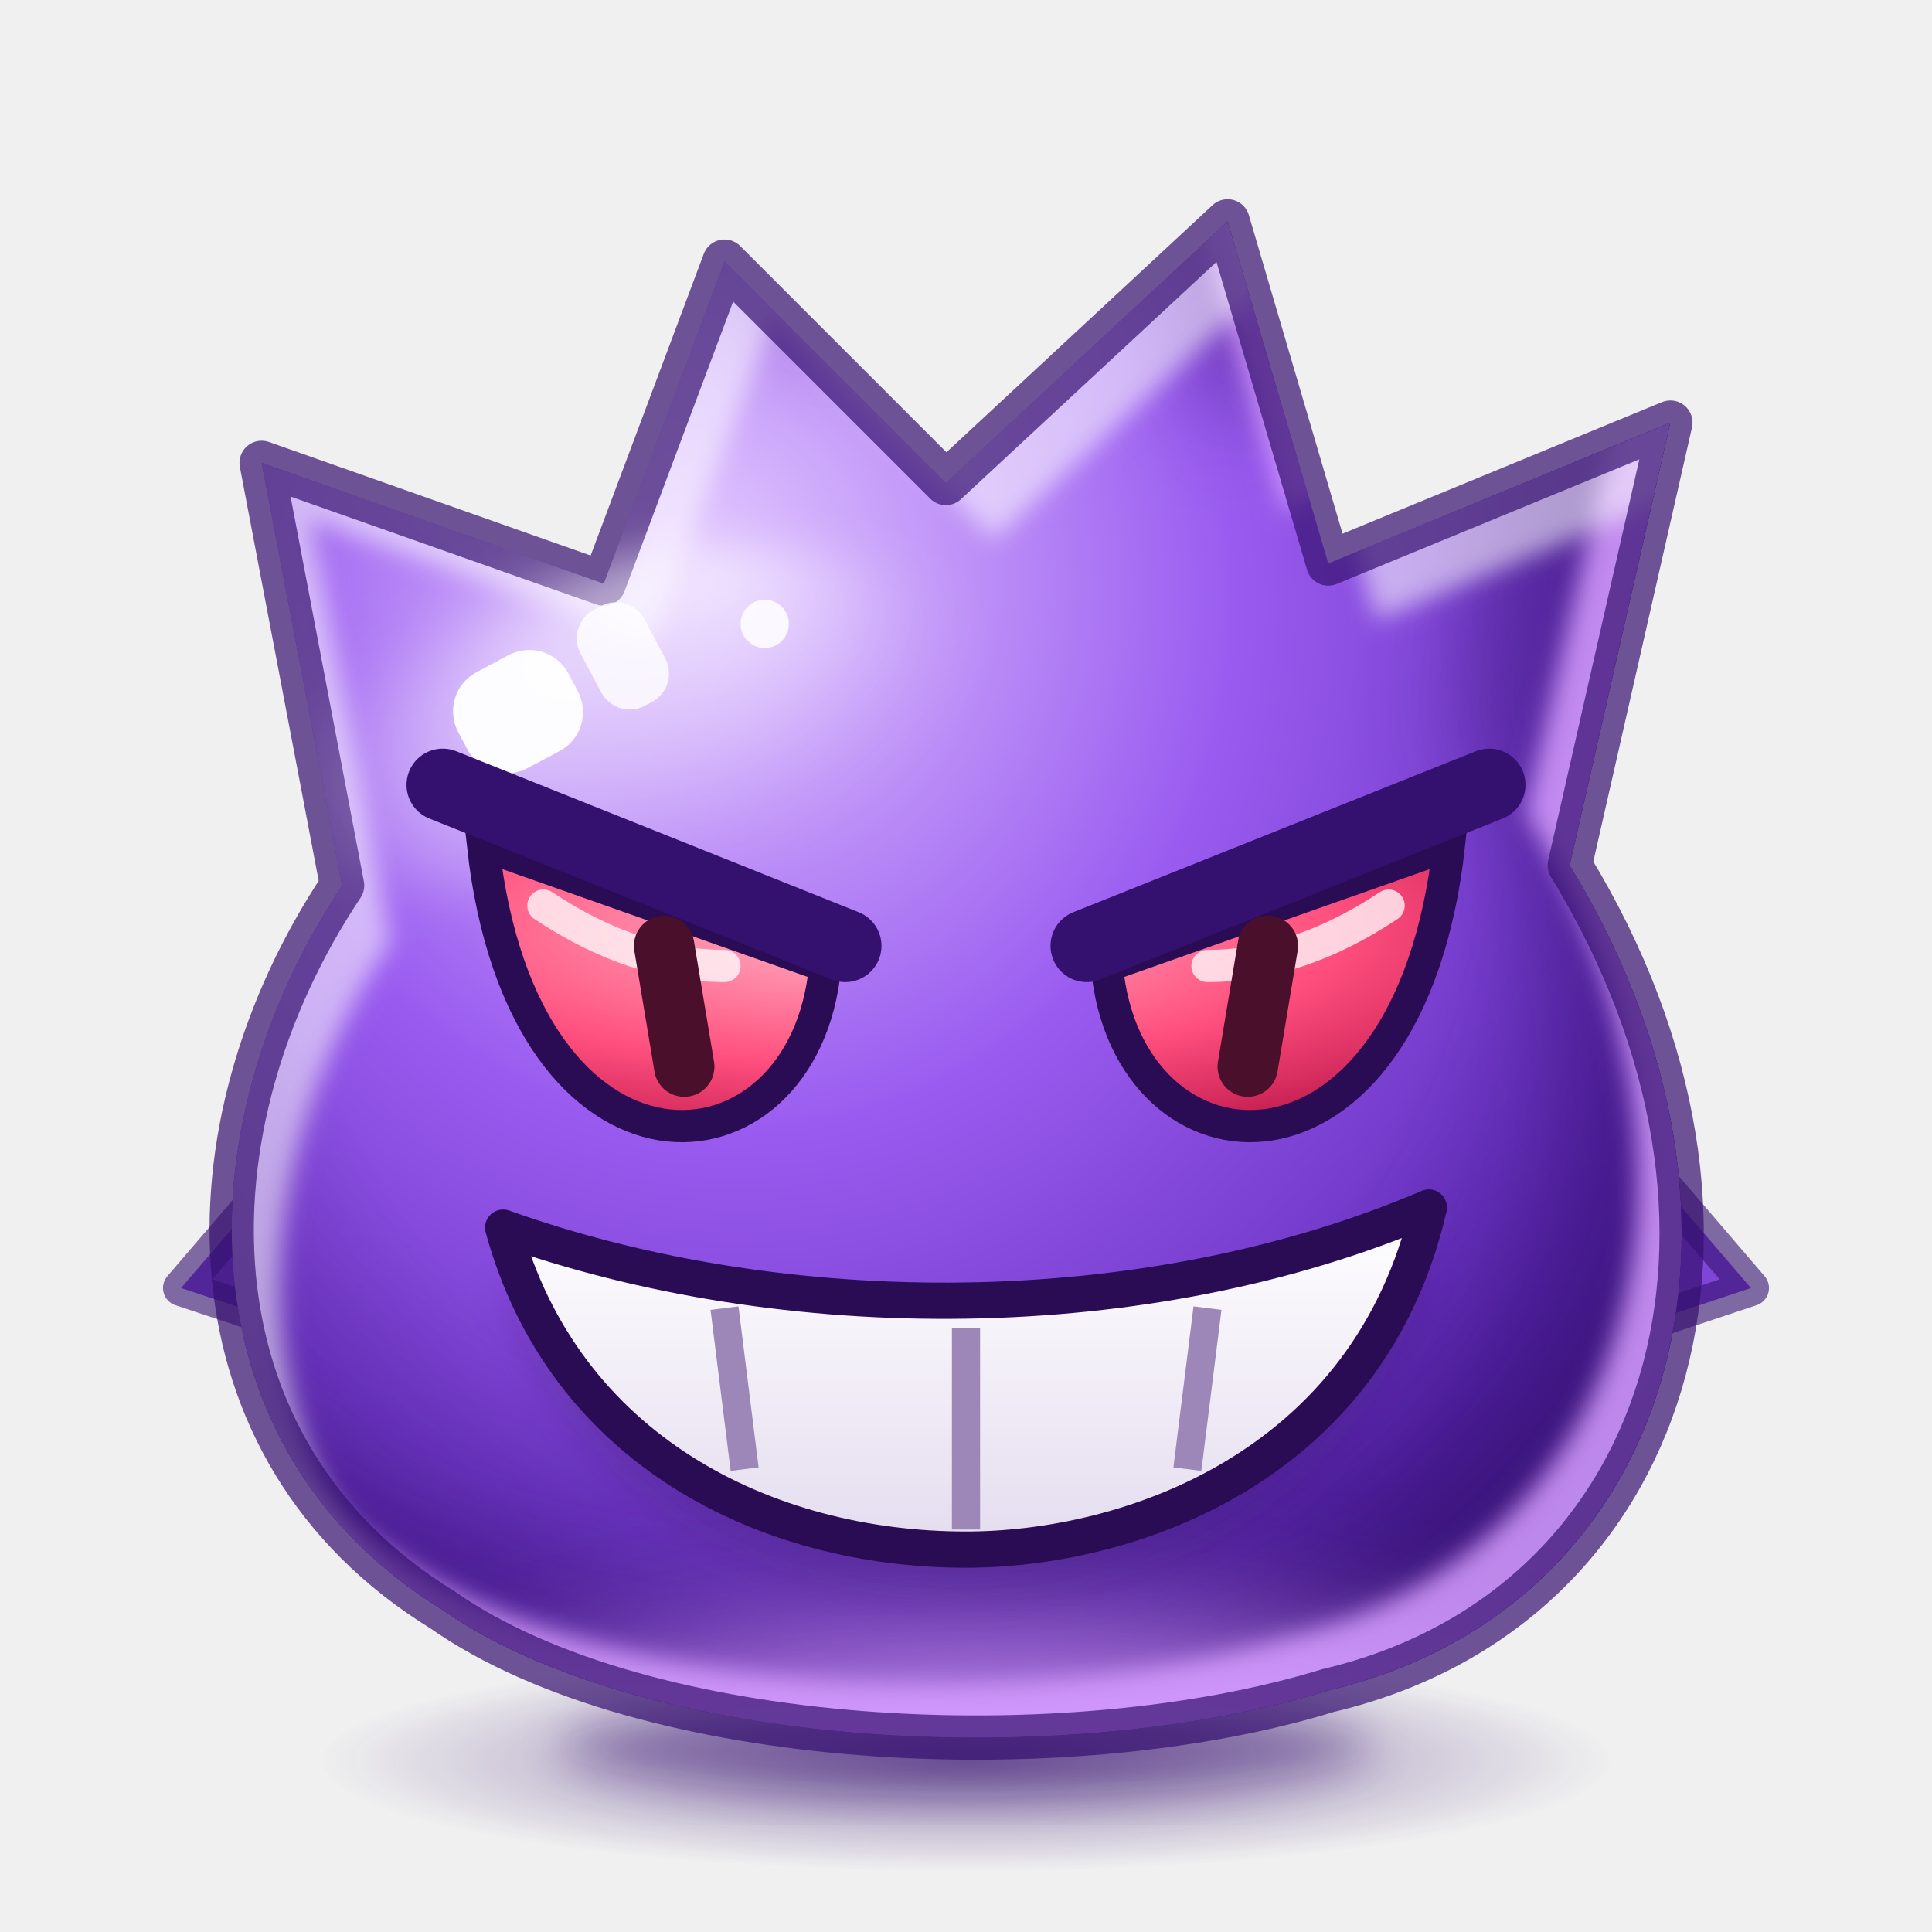
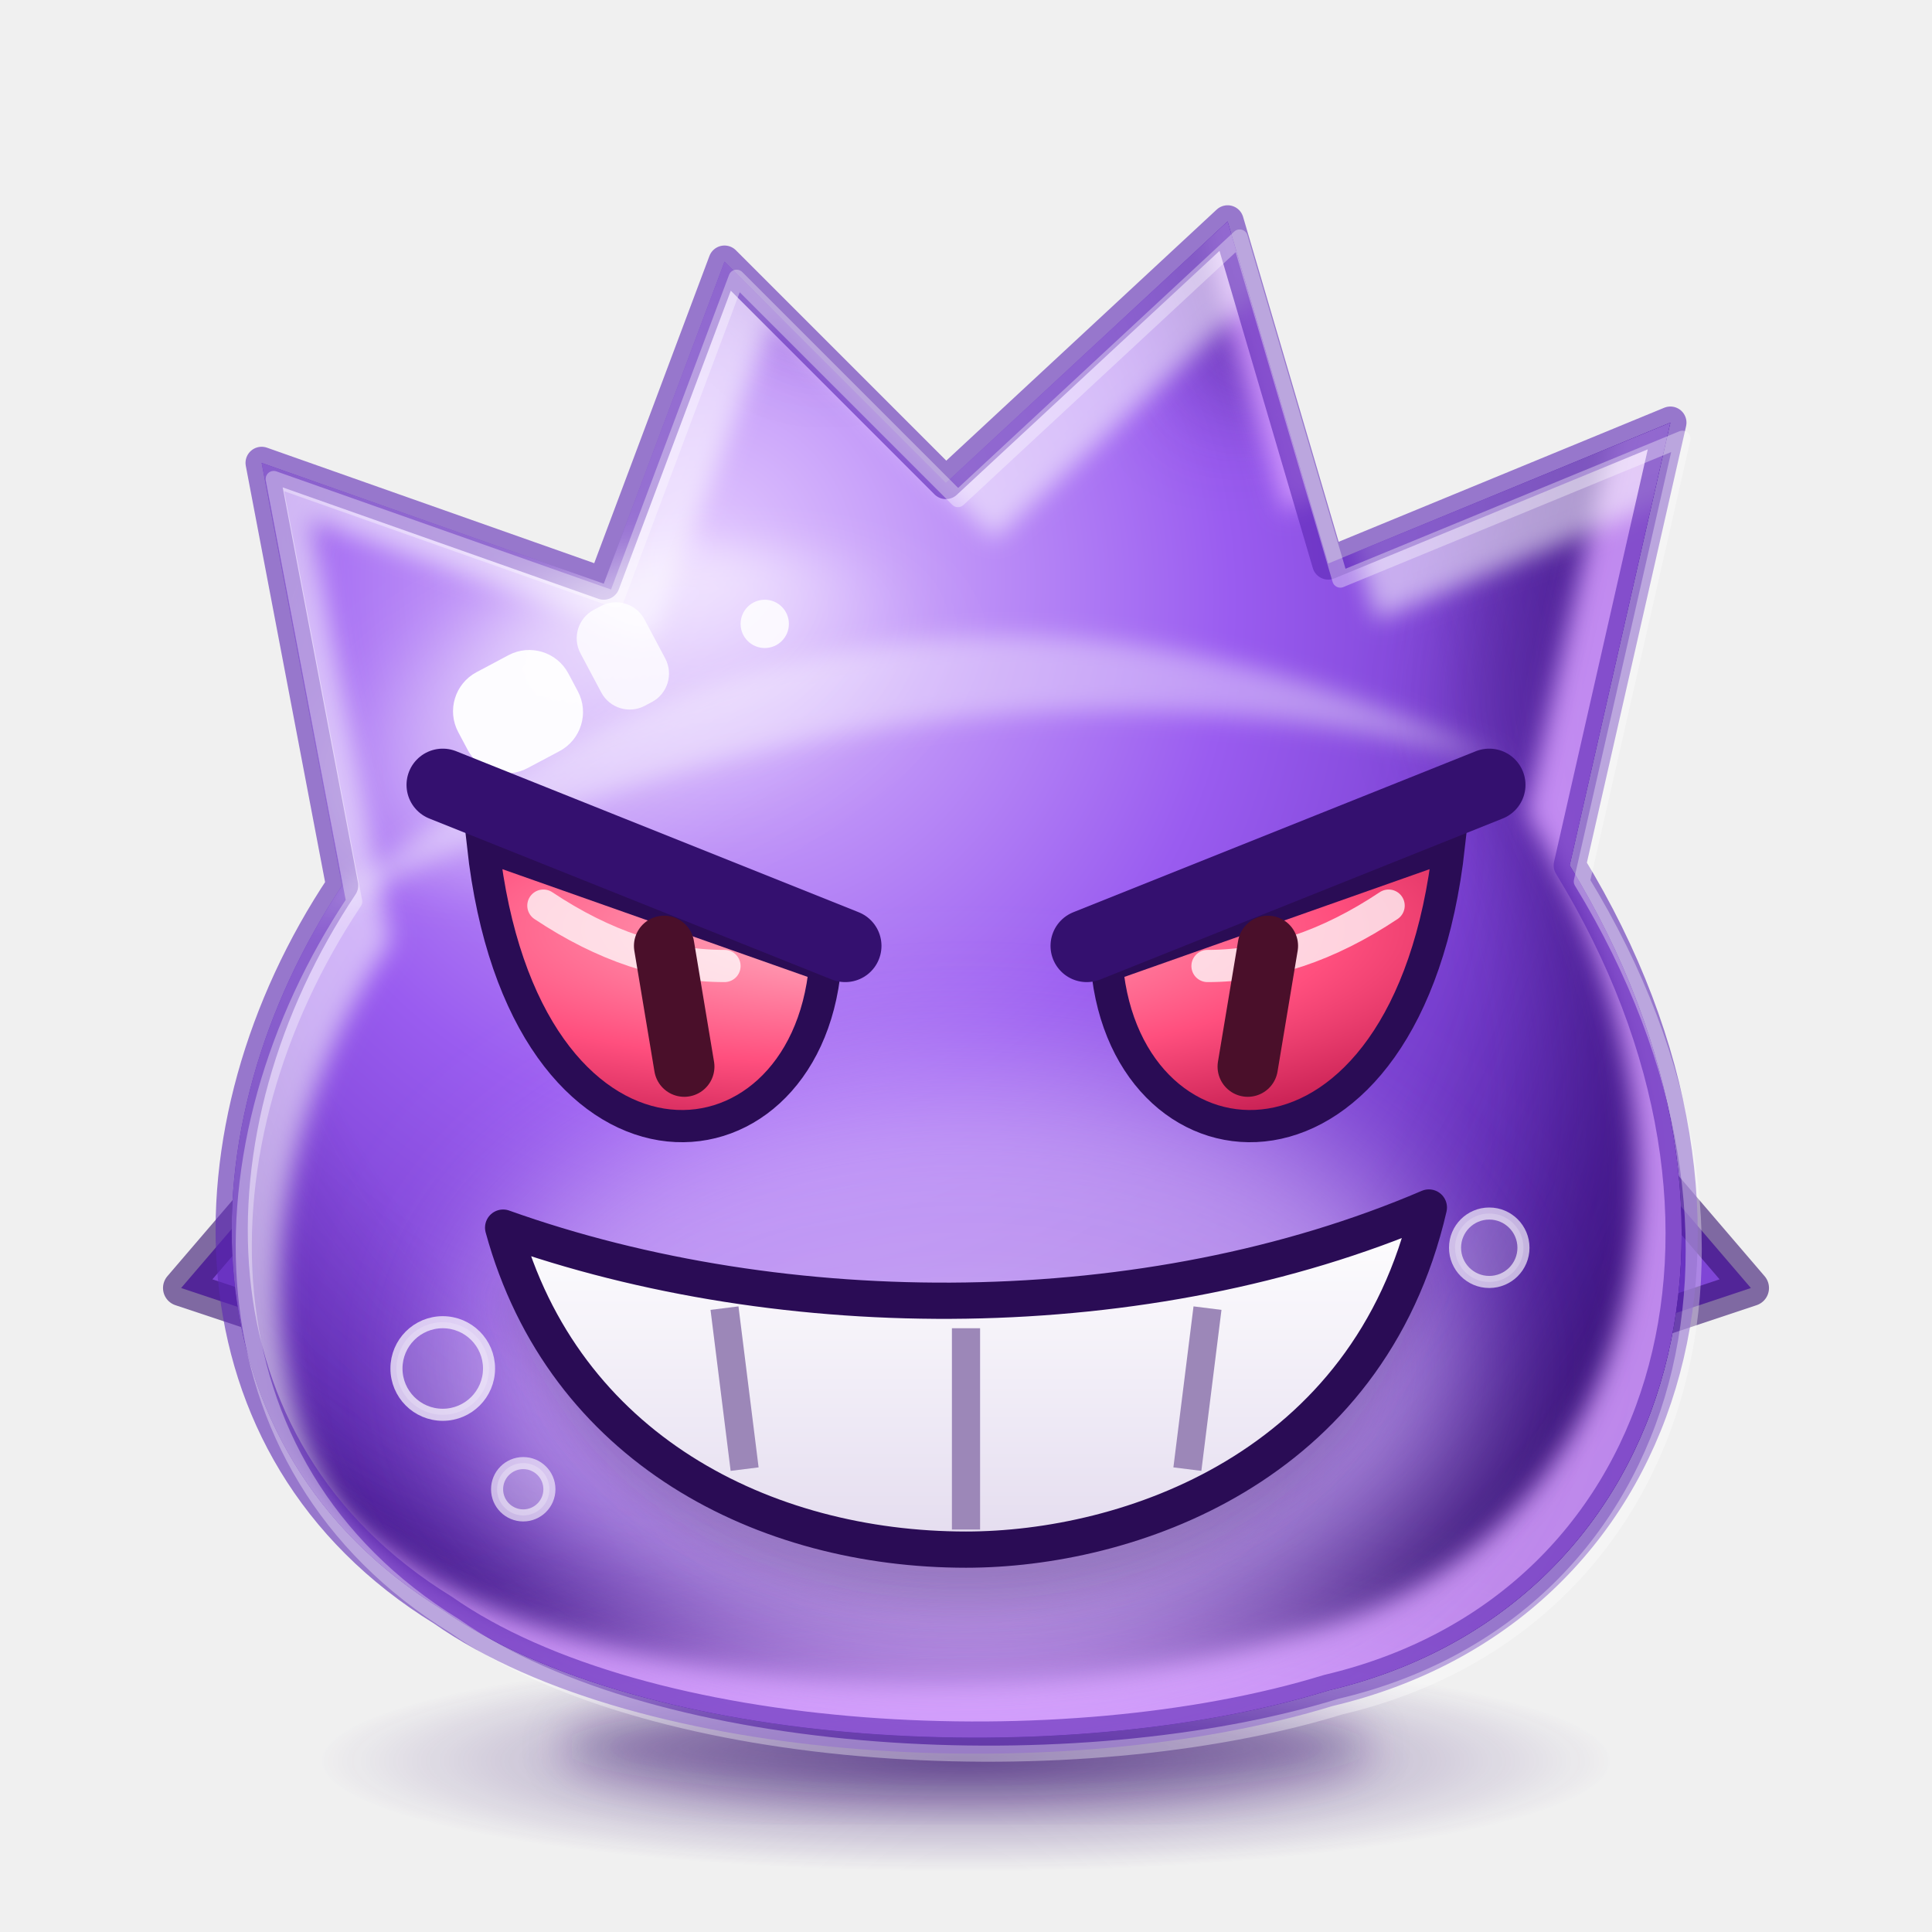
<svg xmlns="http://www.w3.org/2000/svg" viewBox="0 0 96 96" fill="none">
  <defs>
    <filter id="blur05" x="-30%" y="-30%" width="160%" height="160%">
      <feGaussianBlur stdDeviation=".6" />
    </filter>
    <filter id="blur1" x="-30%" y="-30%" width="160%" height="160%">
      <feGaussianBlur stdDeviation="1.1" />
    </filter>
    <filter id="blur2" x="-30%" y="-30%" width="160%" height="160%">
      <feGaussianBlur stdDeviation="2.4" />
    </filter>
    <filter id="blur3" x="-40%" y="-40%" width="180%" height="180%">
      <feGaussianBlur stdDeviation="3.4" />
    </filter>
    <radialGradient id="body" cx="0.38" cy="0.3" r=".82" fx="0.32" fy="0.22">
      <stop offset="0" stop-color="#E2C8FF" />
      <stop offset=".42" stop-color="#9A5CF0" />
      <stop offset=".84" stop-color="#5B26B4" />
      <stop offset="1" stop-color="#34106F" />
    </radialGradient>
    <radialGradient id="ao" cx=".44" cy=".4" r=".68">
      <stop offset=".6" stop-color="#34106F" stop-opacity="0" />
      <stop offset="1" stop-color="#34106F" stop-opacity=".5" />
    </radialGradient>
    <linearGradient id="spec" x1="0" y1="0" x2="0" y2="1">
      <stop offset="0" stop-color="#fff" stop-opacity=".95" />
      <stop offset="1" stop-color="#fff" stop-opacity=".05" />
    </linearGradient>
    <radialGradient id="shadow" cx=".5" cy=".5" r=".5">
      <stop offset="0" stop-color="#34106F" stop-opacity=".55" />
      <stop offset="1" stop-color="#34106F" stop-opacity="0" />
    </radialGradient>
    <clipPath id="clip">
      <path d="M17 44 13 23 30 29 36 13 47 24 61 11 66 28 83 21 78 43C89 61 83 80 66 84 53 88 32 87 22 80 9 72 9 56 17 44Z" />
    </clipPath>
    <mask id="term" maskUnits="userSpaceOnUse" x="0" y="0" width="96" height="96">
      <rect width="96" height="96" fill="#fff" />
      <path d="M17 44 13 23 30 29 36 13 47 24 61 11 66 28 83 21 78 43C89 61 83 80 66 84 53 88 32 87 22 80 9 72 9 56 17 44Z" transform="translate(-6 -7)" fill="#000" filter="url(#blur2)" />
    </mask>
    <mask id="rim" maskUnits="userSpaceOnUse" x="0" y="0" width="96" height="96">
      <rect width="96" height="96" fill="#fff" />
      <path d="M17 44 13 23 30 29 36 13 47 24 61 11 66 28 83 21 78 43C89 61 83 80 66 84 53 88 32 87 22 80 9 72 9 56 17 44Z" transform="translate(2.4 2.8)" fill="#000" filter="url(#blur05)" />
    </mask>
    <mask id="kick" maskUnits="userSpaceOnUse" x="0" y="0" width="96" height="96">
      <rect width="96" height="96" fill="#fff" />
      <path d="M17 44 13 23 30 29 36 13 47 24 61 11 66 28 83 21 78 43C89 61 83 80 66 84 53 88 32 87 22 80 9 72 9 56 17 44Z" transform="translate(-2.2 -2.6)" fill="#000" filter="url(#blur05)" />
    </mask>
    <radialGradient id="sclera" cx=".42" cy=".32" r=".75">
      <stop offset="0" stop-color="#fff" />
      <stop offset=".8" stop-color="#eef1f8" />
      <stop offset="1" stop-color="#c9cfdf" />
    </radialGradient>
    <radialGradient id="redeye" cx=".4" cy=".3" r=".8">
      <stop offset="0" stop-color="#FFB3C4" />
      <stop offset=".6" stop-color="#FF4F7E" />
      <stop offset="1" stop-color="#C21B4F" />
    </radialGradient>
    <linearGradient id="teeth" x1="0" y1="0" x2="0" y2="1">
      <stop offset="0" stop-color="#fff" />
      <stop offset="1" stop-color="#E4DCEF" />
    </linearGradient>
  </defs>
  <style>.blink{transform-box:fill-box;transform-origin:50% 55%;animation:blink 4.6s -1.2s infinite}@keyframes blink{0%,91%,100%{transform:scaleY(1)}94%{transform:scaleY(.08)}97%{transform:scaleY(1)}}@media(prefers-reduced-motion:reduce){.blink{animation:none}}</style>
  <ellipse cx="48" cy="87.5" rx="32" ry="5.5" fill="url(#shadow)" />
  <ellipse cx="48" cy="86.8" rx="20" ry="2.4" fill="#34106F" opacity=".4" filter="url(#blur1)" />
  <path d="m15 57-6 7 9 3m63-10 6 7-9 3" fill="#7F45D6" stroke="#34106F" stroke-width="1.8" stroke-linejoin="round" stroke-opacity=".6" />
  <path d="M17 44 13 23 30 29 36 13 47 24 61 11 66 28 83 21 78 43C89 61 83 80 66 84 53 88 32 87 22 80 9 72 9 56 17 44Z" fill="url(#body)" />
  <path d="M17 44 13 23 30 29 36 13 47 24 61 11 66 28 83 21 78 43C89 61 83 80 66 84 53 88 32 87 22 80 9 72 9 56 17 44Z" fill="url(#ao)" />
  <g clip-path="url(#clip)">
    <rect width="96" height="96" fill="#34106F" opacity=".42" mask="url(#term)" />
    <ellipse cx="50" cy="93" rx="34" ry="12" fill="#D59CFF" opacity=".8" filter="url(#blur3)" />
    <rect width="96" height="96" fill="#D59CFF" opacity=".85" mask="url(#kick)" />
    <rect width="96" height="96" fill="#fff" opacity=".55" mask="url(#rim)" />
+     <ellipse cx="48" cy="68" rx="25" ry="15" fill="#E2C8FF" opacity=".6" filter="url(#blur3)" />
+     <ellipse cx="48" cy="72" rx="14" ry="7" fill="#fff" opacity=".22" filter="url(#blur2)" />
+     <g fill="#fff" stroke="#fff" stroke-width=".6">
+       <circle cx="22" cy="68" r="2.3" fill-opacity=".18" stroke-opacity=".7" />
+       <circle cx="26" cy="74" r="1.3" fill-opacity=".25" stroke-opacity=".6" />
+       <circle cx="74" cy="62" r="1.7" fill-opacity=".2" stroke-opacity=".65" />
+     </g>
  </g>
-   <path d="M17 44 13 23 30 29 36 13 47 24 61 11 66 28 83 21 78 43C89 61 83 80 66 84 53 88 32 87 22 80 9 72 9 56 17 44Z" stroke="#34106F" stroke-width="2.2" stroke-linejoin="round" opacity=".7" />
+   <path d="M17 44 13 23 30 29 36 13 47 24 61 11 66 28 83 21 78 43C89 61 83 80 66 84 53 88 32 87 22 80 9 72 9 56 17 44Z" stroke="#5B26B4" stroke-width="1.6" stroke-linejoin="round" opacity=".6" />
+   <path d="M17 44 13 23 30 29 36 13 47 24 61 11 66 28 83 21 78 43C89 61 83 80 66 84 53 88 32 87 22 80 9 72 9 56 17 44Z" stroke="#fff" stroke-width=".8" stroke-linejoin="round" opacity=".35" transform="translate(.6 .8)" />
  <g clip-path="url(#clip)">
    <ellipse cx="31" cy="36" rx="13" ry="7.5" transform="rotate(-28 31 36)" fill="url(#spec)" opacity=".7" filter="url(#blur2)" />
+     <path d="M15 46Q43 22 75 38Q45 30 15 46Z" fill="#fff" opacity=".38" filter="url(#blur05)" />
  </g>
  <g transform="rotate(-28 28 34.5)" fill="#fff">
    <rect x="22.5" y="31.5" width="6.2" height="5.4" rx="2.2" opacity=".95" />
    <rect x="29.7" y="31.5" width="3.6" height="5.4" rx="1.6" opacity=".8" />
  </g>
  <circle cx="38" cy="31" r="1.2" fill="#fff" opacity=".85" />
  <g class="blink">
    <path d="m24 42 17 6c-1 11-15 12-17-6Zm48 0-17 6c1 11 15 12 17-6Z" fill="url(#redeye)" stroke="#2A0C55" stroke-width="1.6" />
    <path d="M27 45c3 2 6 3 9 3" stroke="#fff" stroke-width="1.6" stroke-linecap="round" opacity=".75" />
    <path d="M60 48c3 0 6-1 9-3" stroke="#fff" stroke-width="1.6" stroke-linecap="round" opacity=".75" />
    <path d="m33 47 1 6m29-6-1 6" stroke="#4A0F2A" stroke-width="3" stroke-linecap="round" />
  </g>
  <path d="M25 62c14 5 32 5 46-1-3 13-15 17-23 17-10 0-20-5-23-16Z" fill="#2A0C55" opacity=".25" transform="translate(0 1.5)" filter="url(#blur1)" />
  <path d="M25 61c14 5 32 5 46-1-3 13-15 17-23 17-10 0-20-5-23-16Z" fill="url(#teeth)" stroke="#2A0C55" stroke-width="1.8" stroke-linejoin="round" />
  <path d="m36 65 1 8m11-7v10m12-11-1 8" stroke="#9C87B8" stroke-width="1.4" />
  <path d="m22 39 20 8m32-8-20 8" stroke="#34106F" stroke-width="3.6" stroke-linecap="round" />
</svg>
